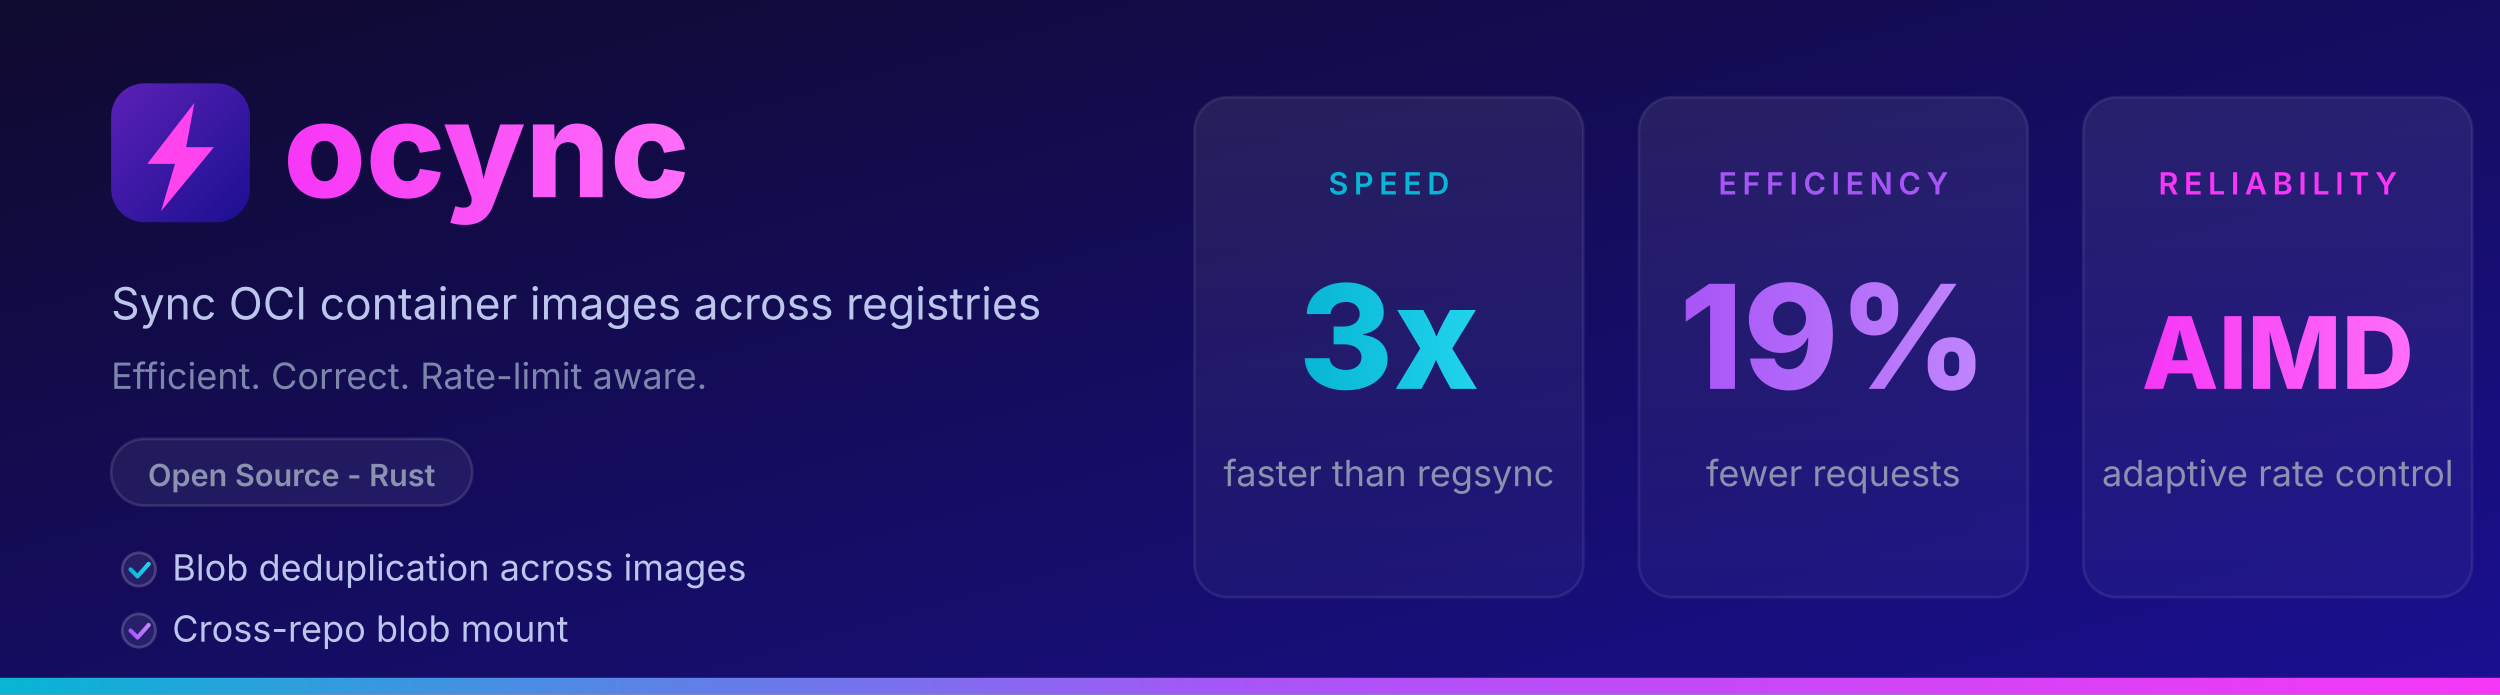
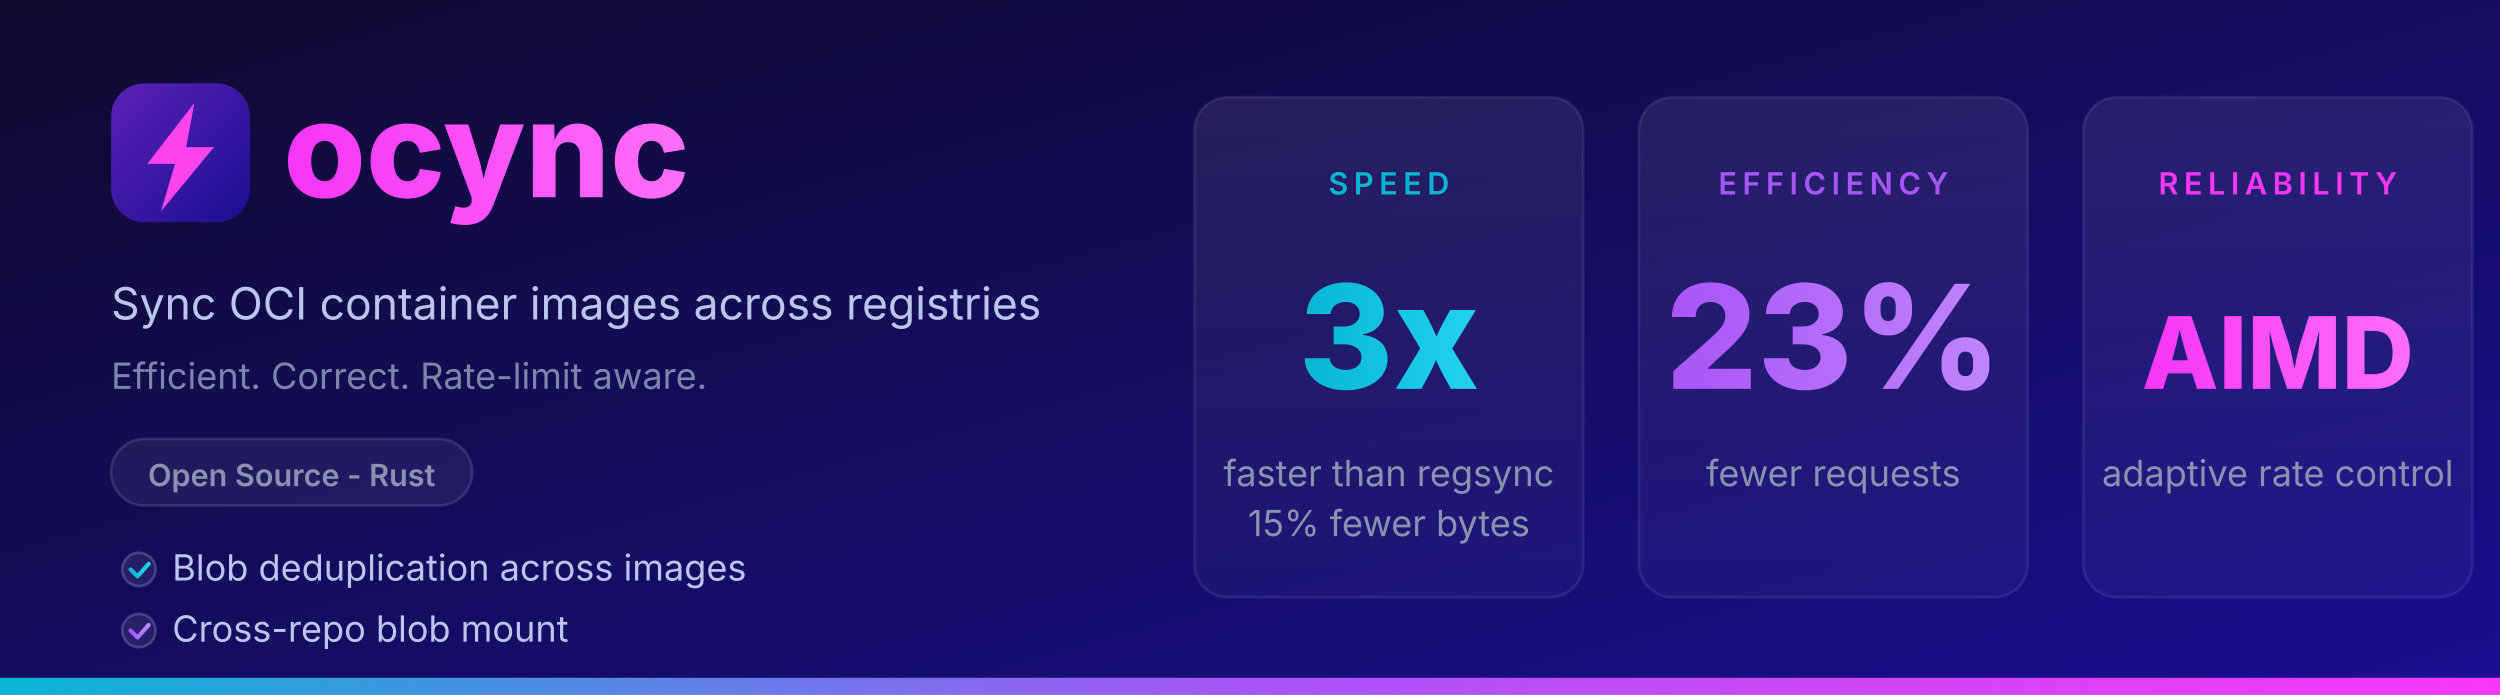
<svg xmlns="http://www.w3.org/2000/svg" width="900" height="250" viewBox="0 0 900 250">
  <defs>
    <linearGradient id="bg" x1="0" y1="0" x2="1" y2="1">
      <stop offset="0%" stop-color="#0f0a2e" />
      <stop offset="100%" stop-color="#1a0f91" />
    </linearGradient>
    <linearGradient id="logobg" x1="0" y1="0" x2="1" y2="1">
      <stop offset="0%" stop-color="#5b21b6" />
      <stop offset="100%" stop-color="#1a0f91" />
    </linearGradient>
    <linearGradient id="accent" x1="0" y1="0" x2="1" y2="0">
      <stop offset="0%" stop-color="#06b6d4" />
      <stop offset="50%" stop-color="#a855f7" />
      <stop offset="100%" stop-color="#F736F6" />
    </linearGradient>
    <linearGradient id="stat-bg" x1="0" y1="0" x2="0" y2="1">
      <stop offset="0%" stop-color="#ffffff" stop-opacity="0.08" />
      <stop offset="100%" stop-color="#ffffff" stop-opacity="0.03" />
    </linearGradient>
    <linearGradient id="pink-grad" x1="0" y1="0" x2="1" y2="0">
      <stop offset="0%" stop-color="#F736F6" />
      <stop offset="100%" stop-color="#ff6ef9" />
    </linearGradient>
    <linearGradient id="cyan-grad" x1="0" y1="0" x2="1" y2="0">
      <stop offset="0%" stop-color="#06b6d4" />
      <stop offset="100%" stop-color="#22d3ee" />
    </linearGradient>
    <linearGradient id="purple-grad" x1="0" y1="0" x2="1" y2="0">
      <stop offset="0%" stop-color="#a855f7" />
      <stop offset="100%" stop-color="#c084fc" />
    </linearGradient>
  </defs>
  <rect width="900" height="250" fill="url(#bg)" />
  <rect x="40" y="30" width="50" height="50" rx="12" fill="url(#logobg)" />
  <path d="M70 37L53 59h10L58 76L77 53h-10L70 37z" fill="#ff44ee" />
  <text x="102" y="71" font-family="system-ui, -apple-system, 'Segoe UI', sans-serif" font-size="48" font-weight="800" fill="url(#pink-grad)">ocync</text>
  <text x="40" y="115" font-family="system-ui, -apple-system, 'Segoe UI', sans-serif" font-size="16" fill="#bcc6ec">Sync OCI container images across registries</text>
  <text x="40" y="140" font-family="system-ui, -apple-system, 'Segoe UI', sans-serif" font-size="13" fill="#7c86aa">Efficient. Correct. Rate-limit aware.</text>
  <rect x="40" y="158" width="130" height="24" rx="12" fill="#ffffff" fill-opacity="0.06" stroke="#ffffff" stroke-opacity="0.12" stroke-width="1" />
  <text x="105" y="175" text-anchor="middle" font-family="system-ui, -apple-system, 'Segoe UI', sans-serif" font-size="11" font-weight="600" fill="#8b92b0">Open Source - Rust</text>
  <circle cx="50" cy="205" r="6" fill="#ffffff" fill-opacity="0.08" stroke="#ffffff" stroke-opacity="0.18" />
  <path d="M47 205 L49.5 207.5 L53.5 203" stroke="url(#cyan-grad)" stroke-width="1.5" stroke-linecap="round" stroke-linejoin="round" fill="none" />
  <text x="62" y="209" font-family="system-ui, -apple-system, 'Segoe UI', sans-serif" font-size="13" fill="#bcc6ec">Blob deduplication across images</text>
  <circle cx="50" cy="227" r="6" fill="#ffffff" fill-opacity="0.08" stroke="#ffffff" stroke-opacity="0.18" />
  <path d="M47 227 L49.5 229.5 L53.5 225" stroke="url(#purple-grad)" stroke-width="1.5" stroke-linecap="round" stroke-linejoin="round" fill="none" />
  <text x="62" y="231" font-family="system-ui, -apple-system, 'Segoe UI', sans-serif" font-size="13" fill="#bcc6ec">Cross-repo blob mount</text>
  <rect x="430" y="35" width="140" height="180" rx="12" fill="url(#stat-bg)" stroke="#ffffff" stroke-opacity="0.08" stroke-width="1" />
  <text x="500" y="70" text-anchor="middle" font-family="system-ui, -apple-system, 'Segoe UI', sans-serif" font-size="11" font-weight="600" fill="#06b6d4" letter-spacing="2">SPEED</text>
  <text x="500" y="140" text-anchor="middle" font-family="system-ui, -apple-system, 'Segoe UI', sans-serif" font-size="52" font-weight="800" fill="url(#cyan-grad)">3x</text>
  <text x="500" y="175" text-anchor="middle" font-family="system-ui, -apple-system, 'Segoe UI', sans-serif" font-size="13" fill="#8b92b0">faster than regsync</text>
+   <text x="500" y="193" text-anchor="middle" font-family="system-ui, -apple-system, 'Segoe UI', sans-serif" font-size="13" fill="#8b92b0">15% fewer bytes</text>
  <rect x="590" y="35" width="140" height="180" rx="12" fill="url(#stat-bg)" stroke="#ffffff" stroke-opacity="0.08" stroke-width="1" />
  <text x="660" y="70" text-anchor="middle" font-family="system-ui, -apple-system, 'Segoe UI', sans-serif" font-size="11" font-weight="600" fill="#a855f7" letter-spacing="2">EFFICIENCY</text>
-   <text x="660" y="140" text-anchor="middle" font-family="system-ui, -apple-system, 'Segoe UI', sans-serif" font-size="52" font-weight="800" fill="url(#purple-grad)">19%</text>
+   <text x="660" y="140" text-anchor="middle" font-family="system-ui, -apple-system, 'Segoe UI', sans-serif" font-size="52" font-weight="800" fill="url(#purple-grad)">23%</text>
  <text x="660" y="175" text-anchor="middle" font-family="system-ui, -apple-system, 'Segoe UI', sans-serif" font-size="13" fill="#8b92b0">fewer requests</text>
  <rect x="750" y="35" width="140" height="180" rx="12" fill="url(#stat-bg)" stroke="#ffffff" stroke-opacity="0.08" stroke-width="1" />
  <text x="820" y="70" text-anchor="middle" font-family="system-ui, -apple-system, 'Segoe UI', sans-serif" font-size="11" font-weight="600" fill="#F736F6" letter-spacing="2">RELIABILITY</text>
  <text x="820" y="140" text-anchor="middle" font-family="system-ui, -apple-system, 'Segoe UI', sans-serif" font-size="36" font-weight="800" fill="url(#pink-grad)">AIMD</text>
  <text x="820" y="175" text-anchor="middle" font-family="system-ui, -apple-system, 'Segoe UI', sans-serif" font-size="13" fill="#8b92b0">adaptive rate control</text>
  <rect x="0" y="244" width="900" height="6" fill="url(#accent)" />
</svg>
